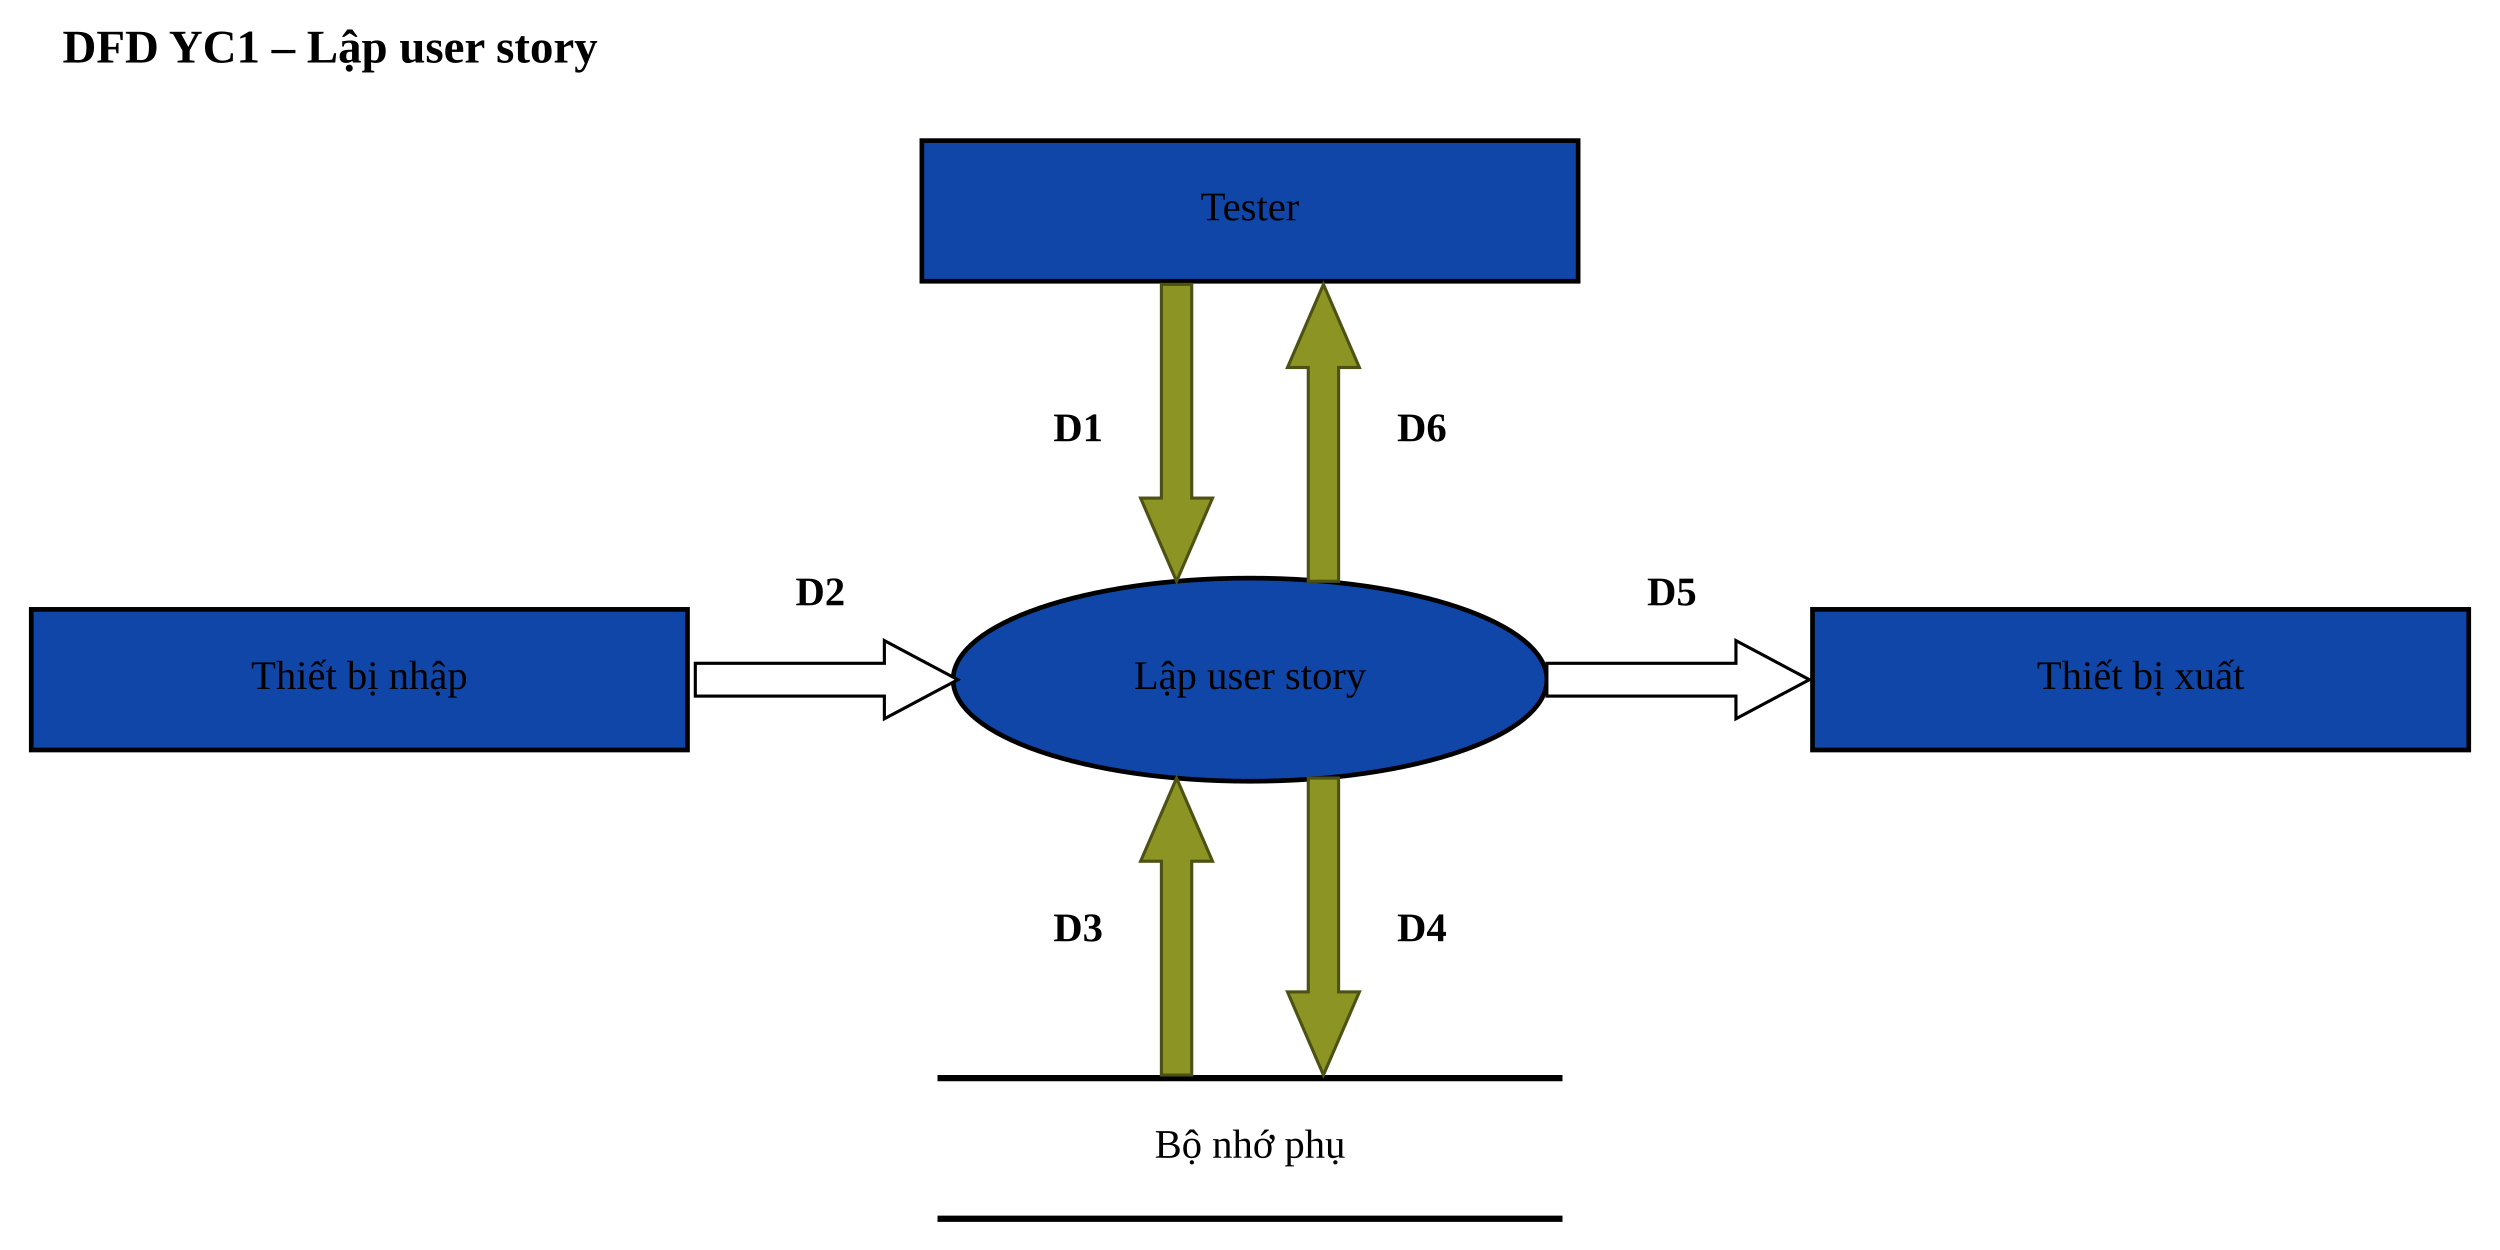
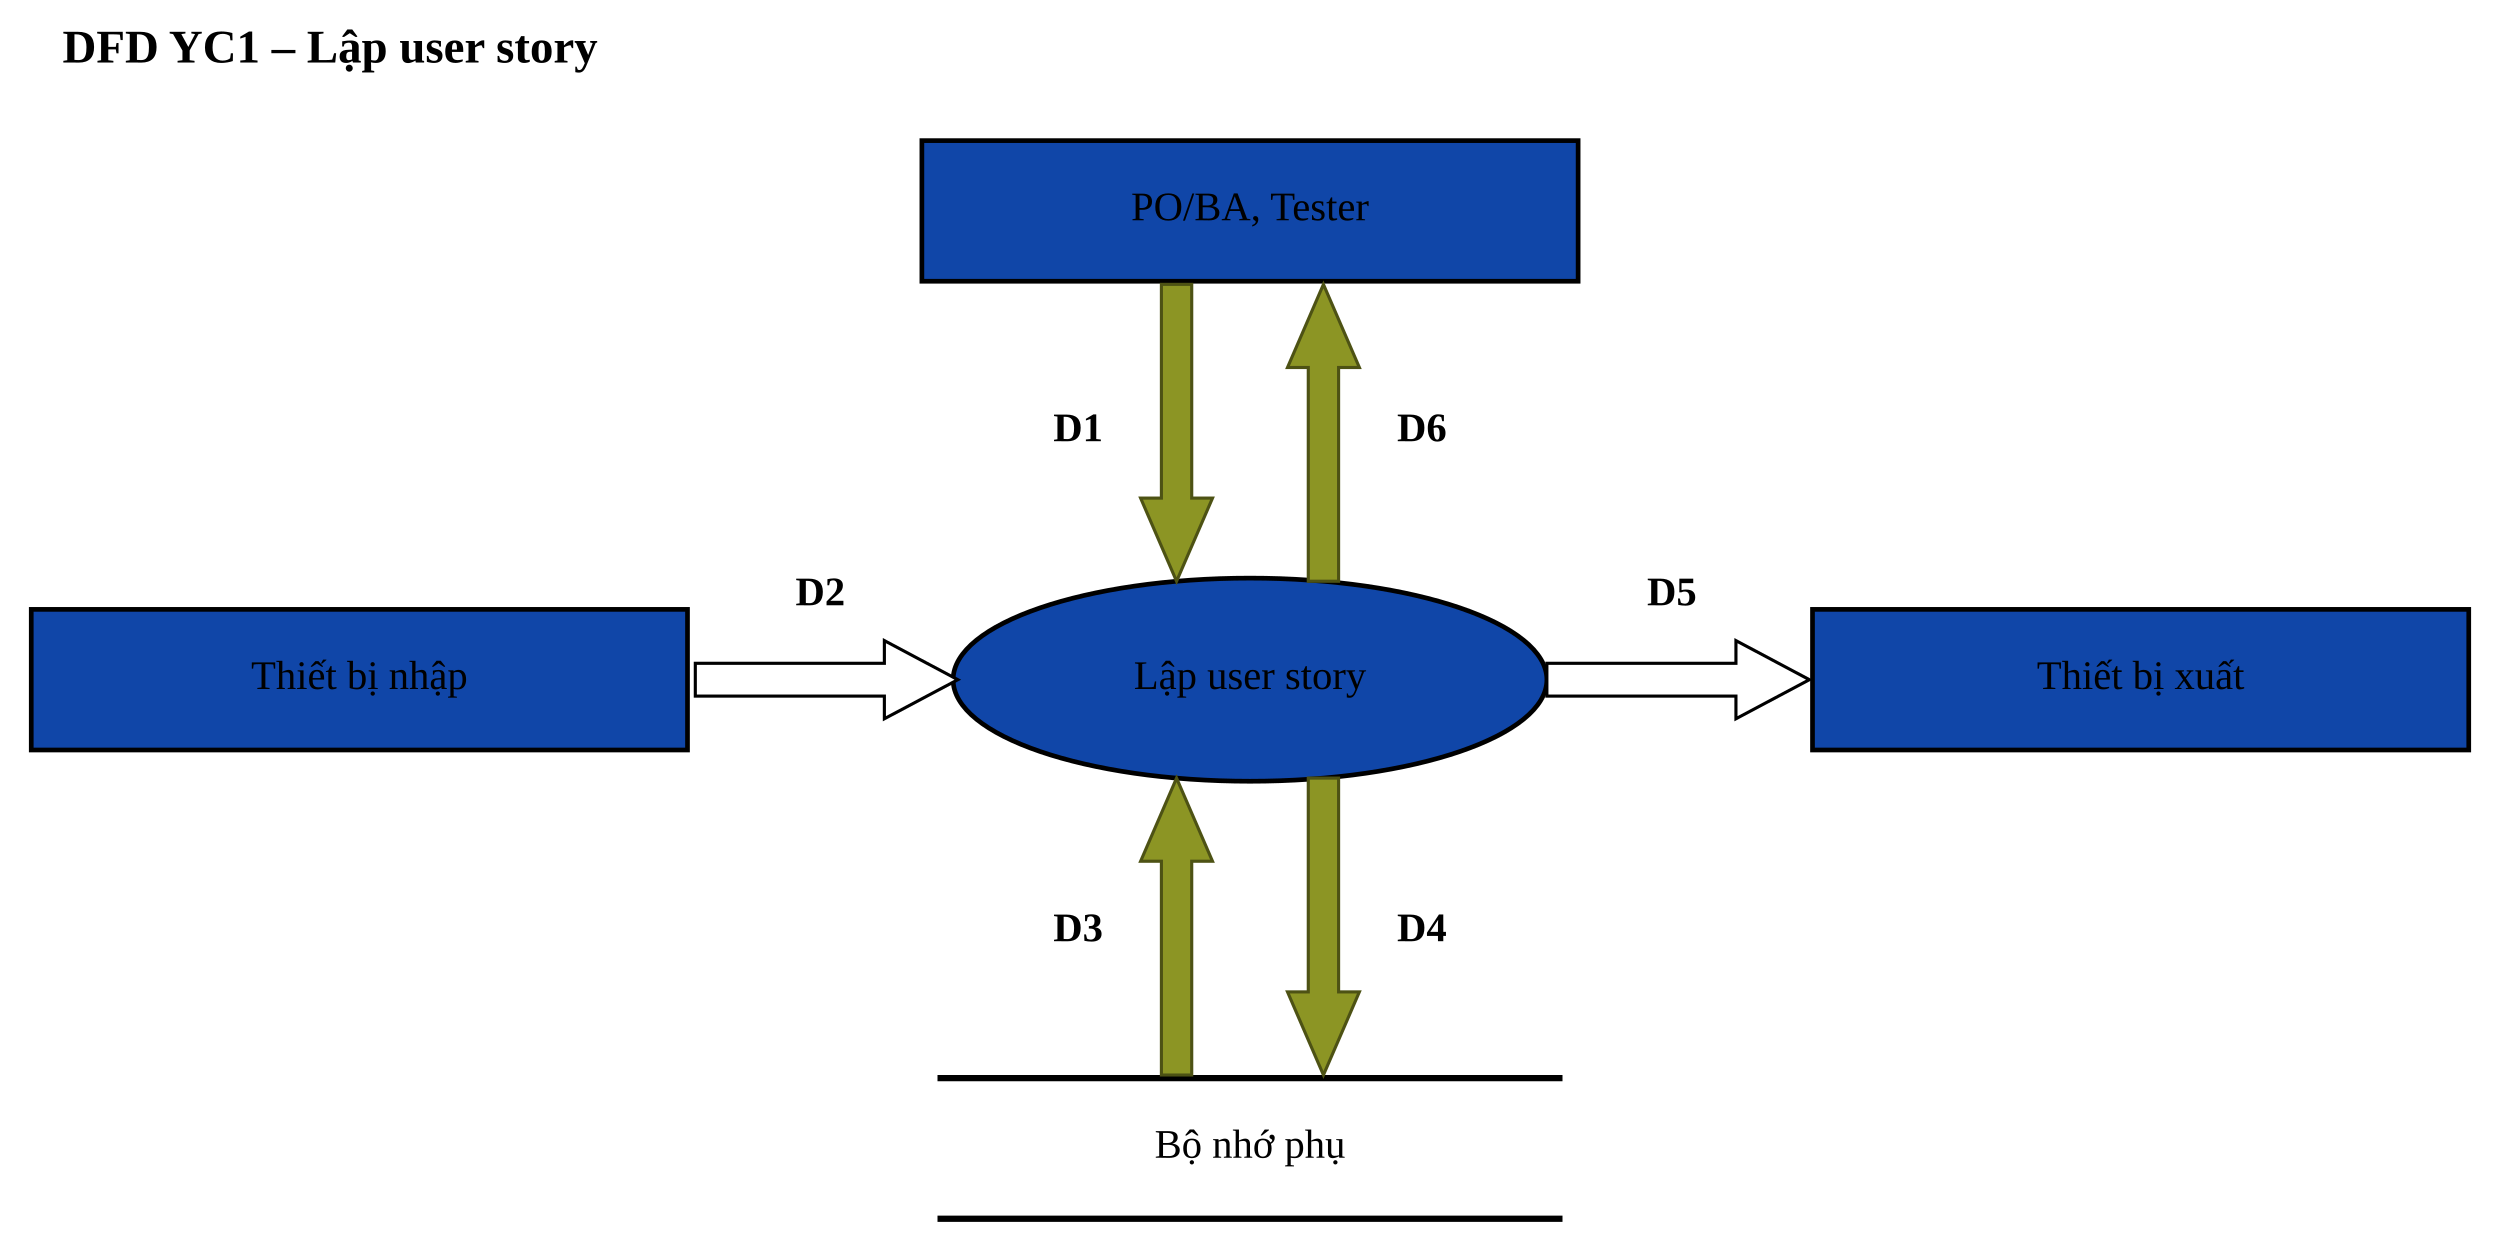
<svg xmlns="http://www.w3.org/2000/svg" viewBox="0 0 1600 800" width="1600" height="800" font-family="Times New Roman, Times, serif">
  <rect width="100%" height="100%" fill="#fff" />
  <text x="40" y="40" font-size="30" font-weight="bold">DFD YC1 – Lập user story</text>
  <rect x="590" y="90" width="420" height="90" fill="#1046A8" stroke="#000" stroke-width="3" />
-   <text x="800.0" y="135.0" font-size="26" fill="#000" text-anchor="middle" dominant-baseline="middle">Tester</text>
+   <text x="800.0" y="135.0" font-size="26" fill="#000" text-anchor="middle" dominant-baseline="middle">PO/BA, Tester</text>
  <ellipse cx="800.0" cy="435.0" rx="190.0" ry="65.0" fill="#1046A8" stroke="#000" stroke-width="3" />
  <text x="800.0" y="435.0" font-size="26" fill="#000" text-anchor="middle" dominant-baseline="middle">Lập user story</text>
  <rect x="20" y="390" width="420" height="90" fill="#1046A8" stroke="#000" stroke-width="3" />
  <text x="230.0" y="435.0" font-size="26" fill="#000" text-anchor="middle" dominant-baseline="middle">Thiết bị nhập</text>
  <rect x="1160" y="390" width="420" height="90" fill="#1046A8" stroke="#000" stroke-width="3" />
  <text x="1370.0" y="435.0" font-size="26" fill="#000" text-anchor="middle" dominant-baseline="middle">Thiết bị xuất</text>
  <line x1="600" y1="690" x2="1000" y2="690" stroke="#000" stroke-width="4" />
  <line x1="600" y1="780" x2="1000" y2="780" stroke="#000" stroke-width="4" />
  <text x="800.0" y="735.0" font-size="26" fill="#000" text-anchor="middle" dominant-baseline="middle">Bộ nhớ phụ</text>
  <polygon points="743.3,182.0 762.7,182.0 762.7,318.8 776.0,318.8 753.0,372.0 730.0,318.8 743.3,318.8" fill="#8C9524" stroke="#4D5214" stroke-width="2" />
  <text x="690" y="275" font-size="26" font-weight="bold" text-anchor="middle" dominant-baseline="middle">D1</text>
  <polygon points="837.3,372.0 856.7,372.0 856.7,235.2 870.0,235.2 847.0,182.0 824.0,235.2 837.3,235.2" fill="#8C9524" stroke="#4D5214" stroke-width="2" />
  <text x="910" y="275" font-size="26" font-weight="bold" text-anchor="middle" dominant-baseline="middle">D6</text>
  <polygon points="445.0,424.5 566.0,424.5 566.0,410.0 613.0,435.0 566.0,460.0 566.0,445.5 445.0,445.5" fill="#FFFFFF" stroke="#000000" stroke-width="2" />
  <text x="525" y="380" font-size="26" font-weight="bold" text-anchor="middle" dominant-baseline="middle">D2</text>
  <polygon points="990.0,424.5 1111.0,424.5 1111.0,410.0 1158.0,435.0 1111.0,460.0 1111.0,445.5 990.0,445.5" fill="#FFFFFF" stroke="#000000" stroke-width="2" />
  <text x="1070" y="380" font-size="26" font-weight="bold" text-anchor="middle" dominant-baseline="middle">D5</text>
  <polygon points="743.3,688.0 762.7,688.0 762.7,551.2 776.0,551.2 753.0,498.0 730.0,551.2 743.3,551.2" fill="#8C9524" stroke="#4D5214" stroke-width="2" />
  <text x="690" y="595" font-size="26" font-weight="bold" text-anchor="middle" dominant-baseline="middle">D3</text>
  <polygon points="837.3,498.0 856.7,498.0 856.7,634.8 870.0,634.8 847.0,688.0 824.0,634.8 837.3,634.8" fill="#8C9524" stroke="#4D5214" stroke-width="2" />
  <text x="910" y="595" font-size="26" font-weight="bold" text-anchor="middle" dominant-baseline="middle">D4</text>
</svg>
